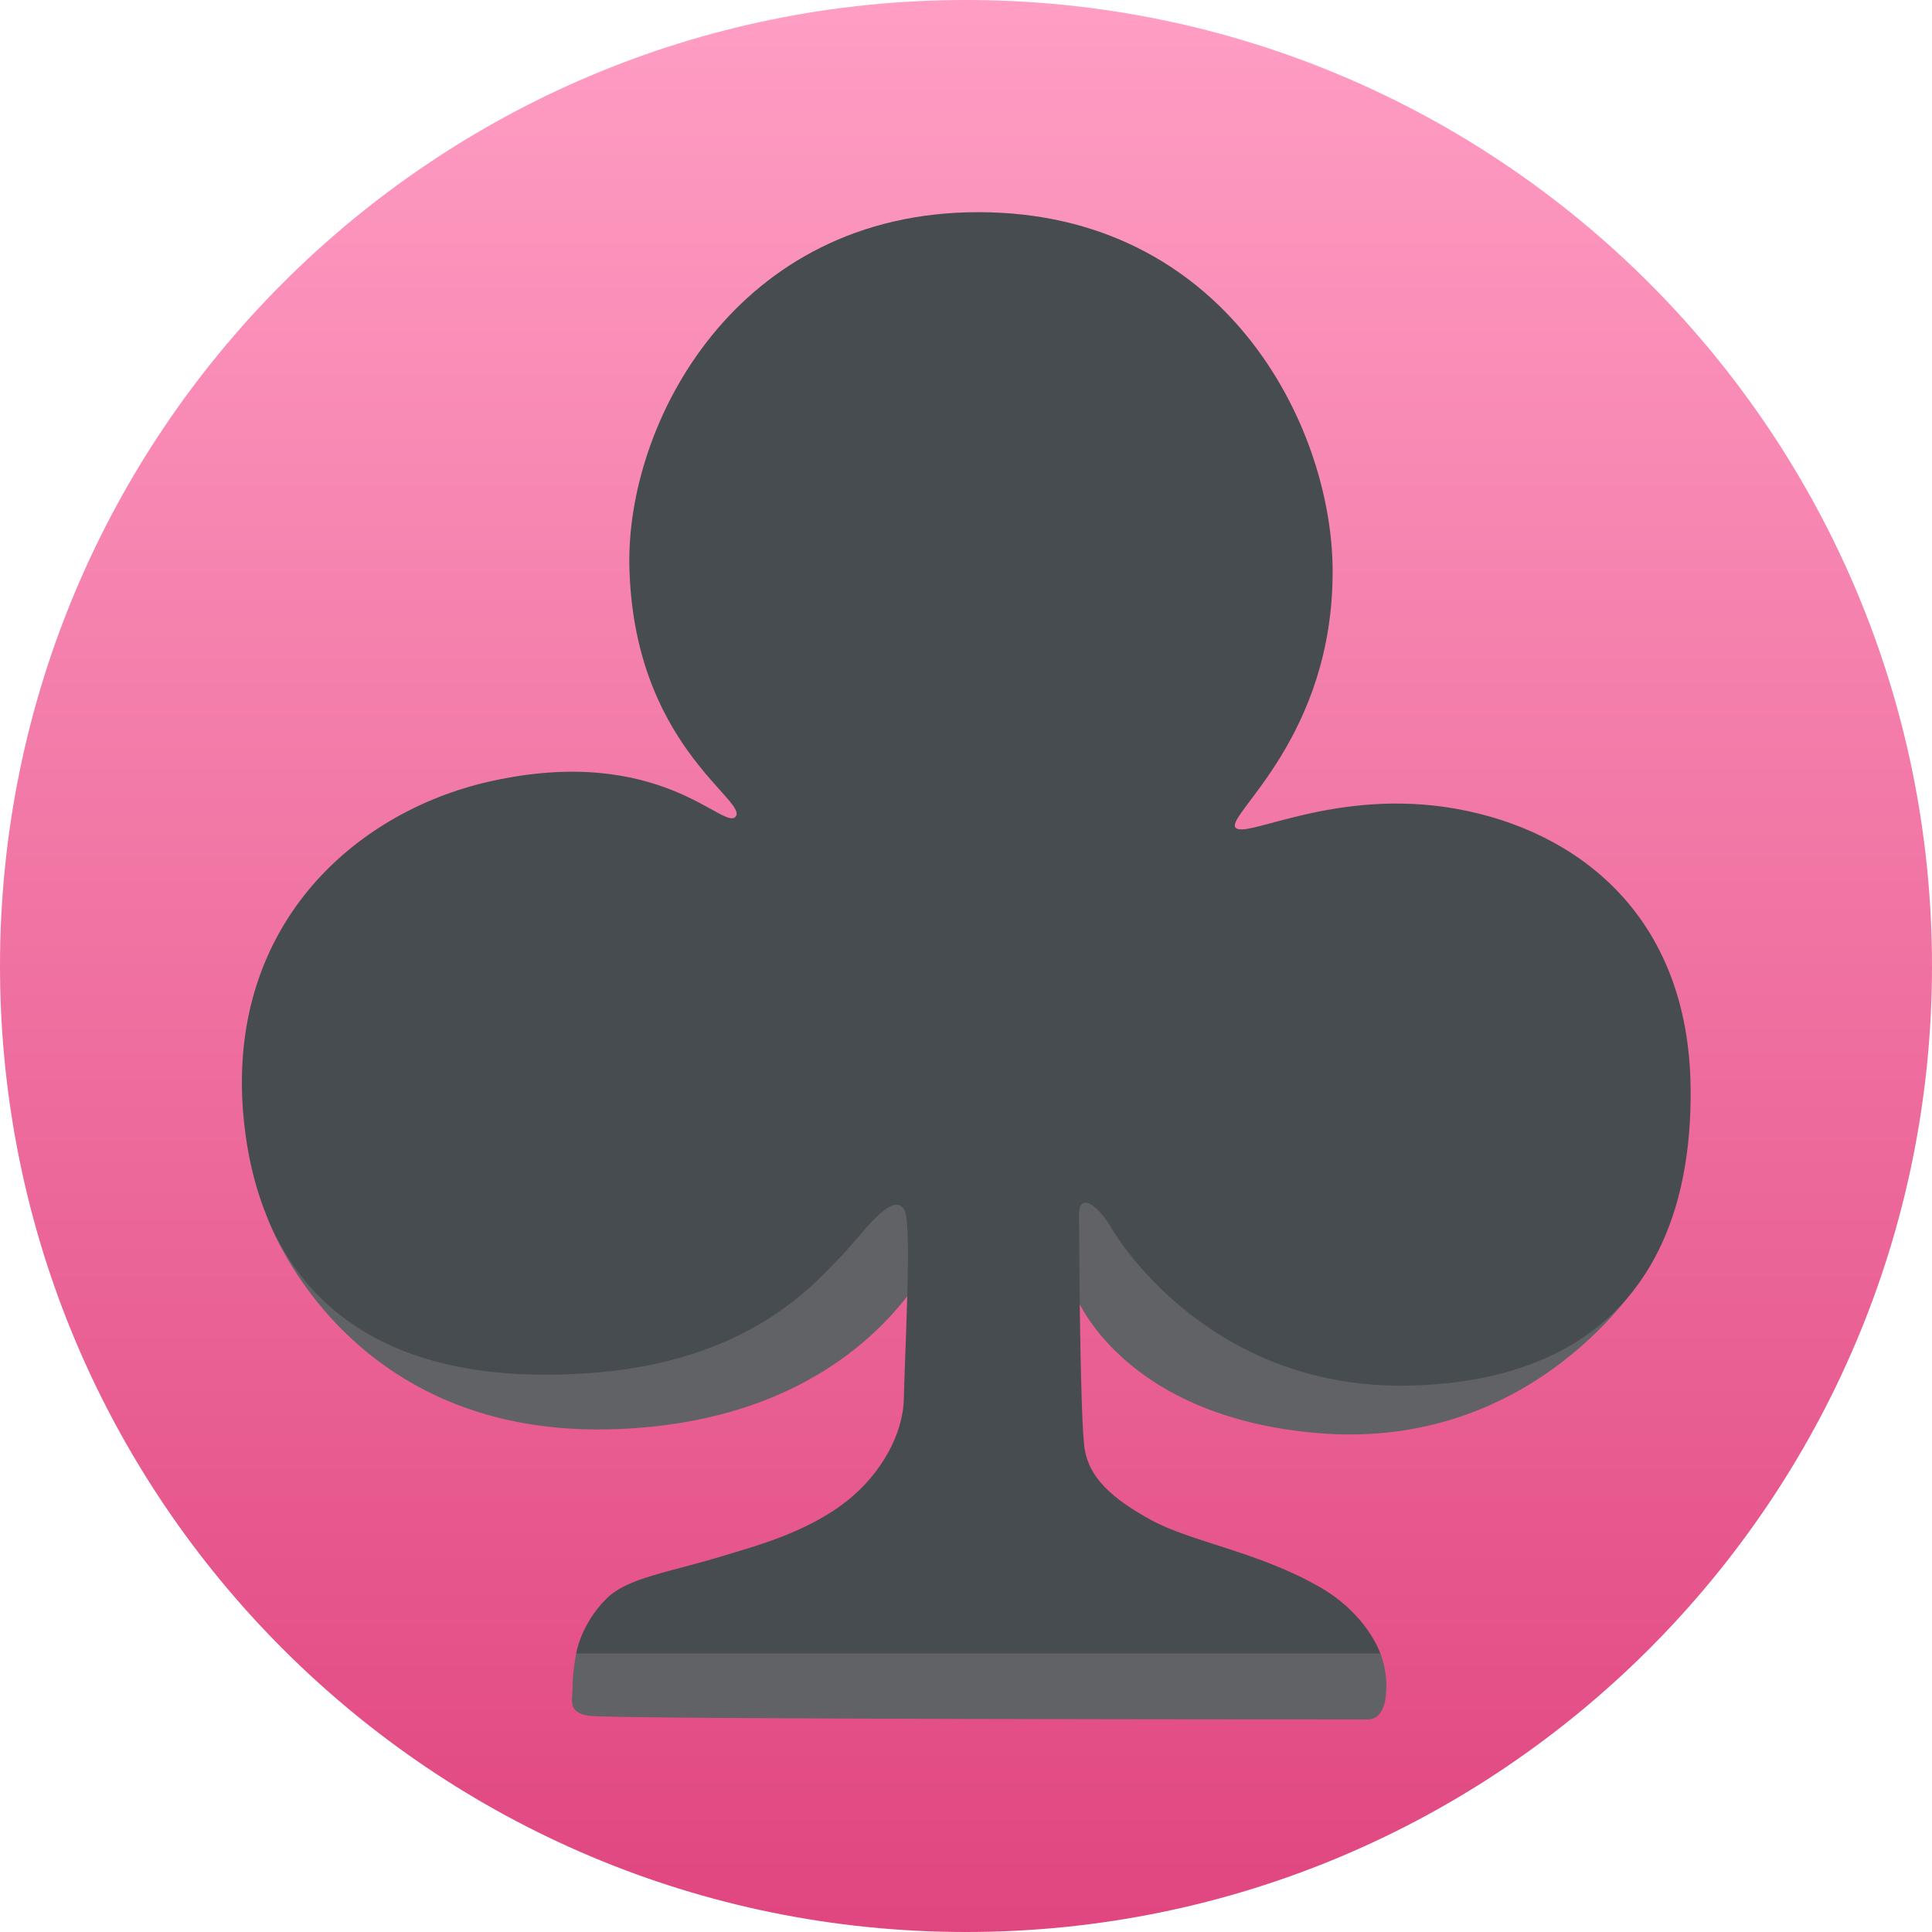
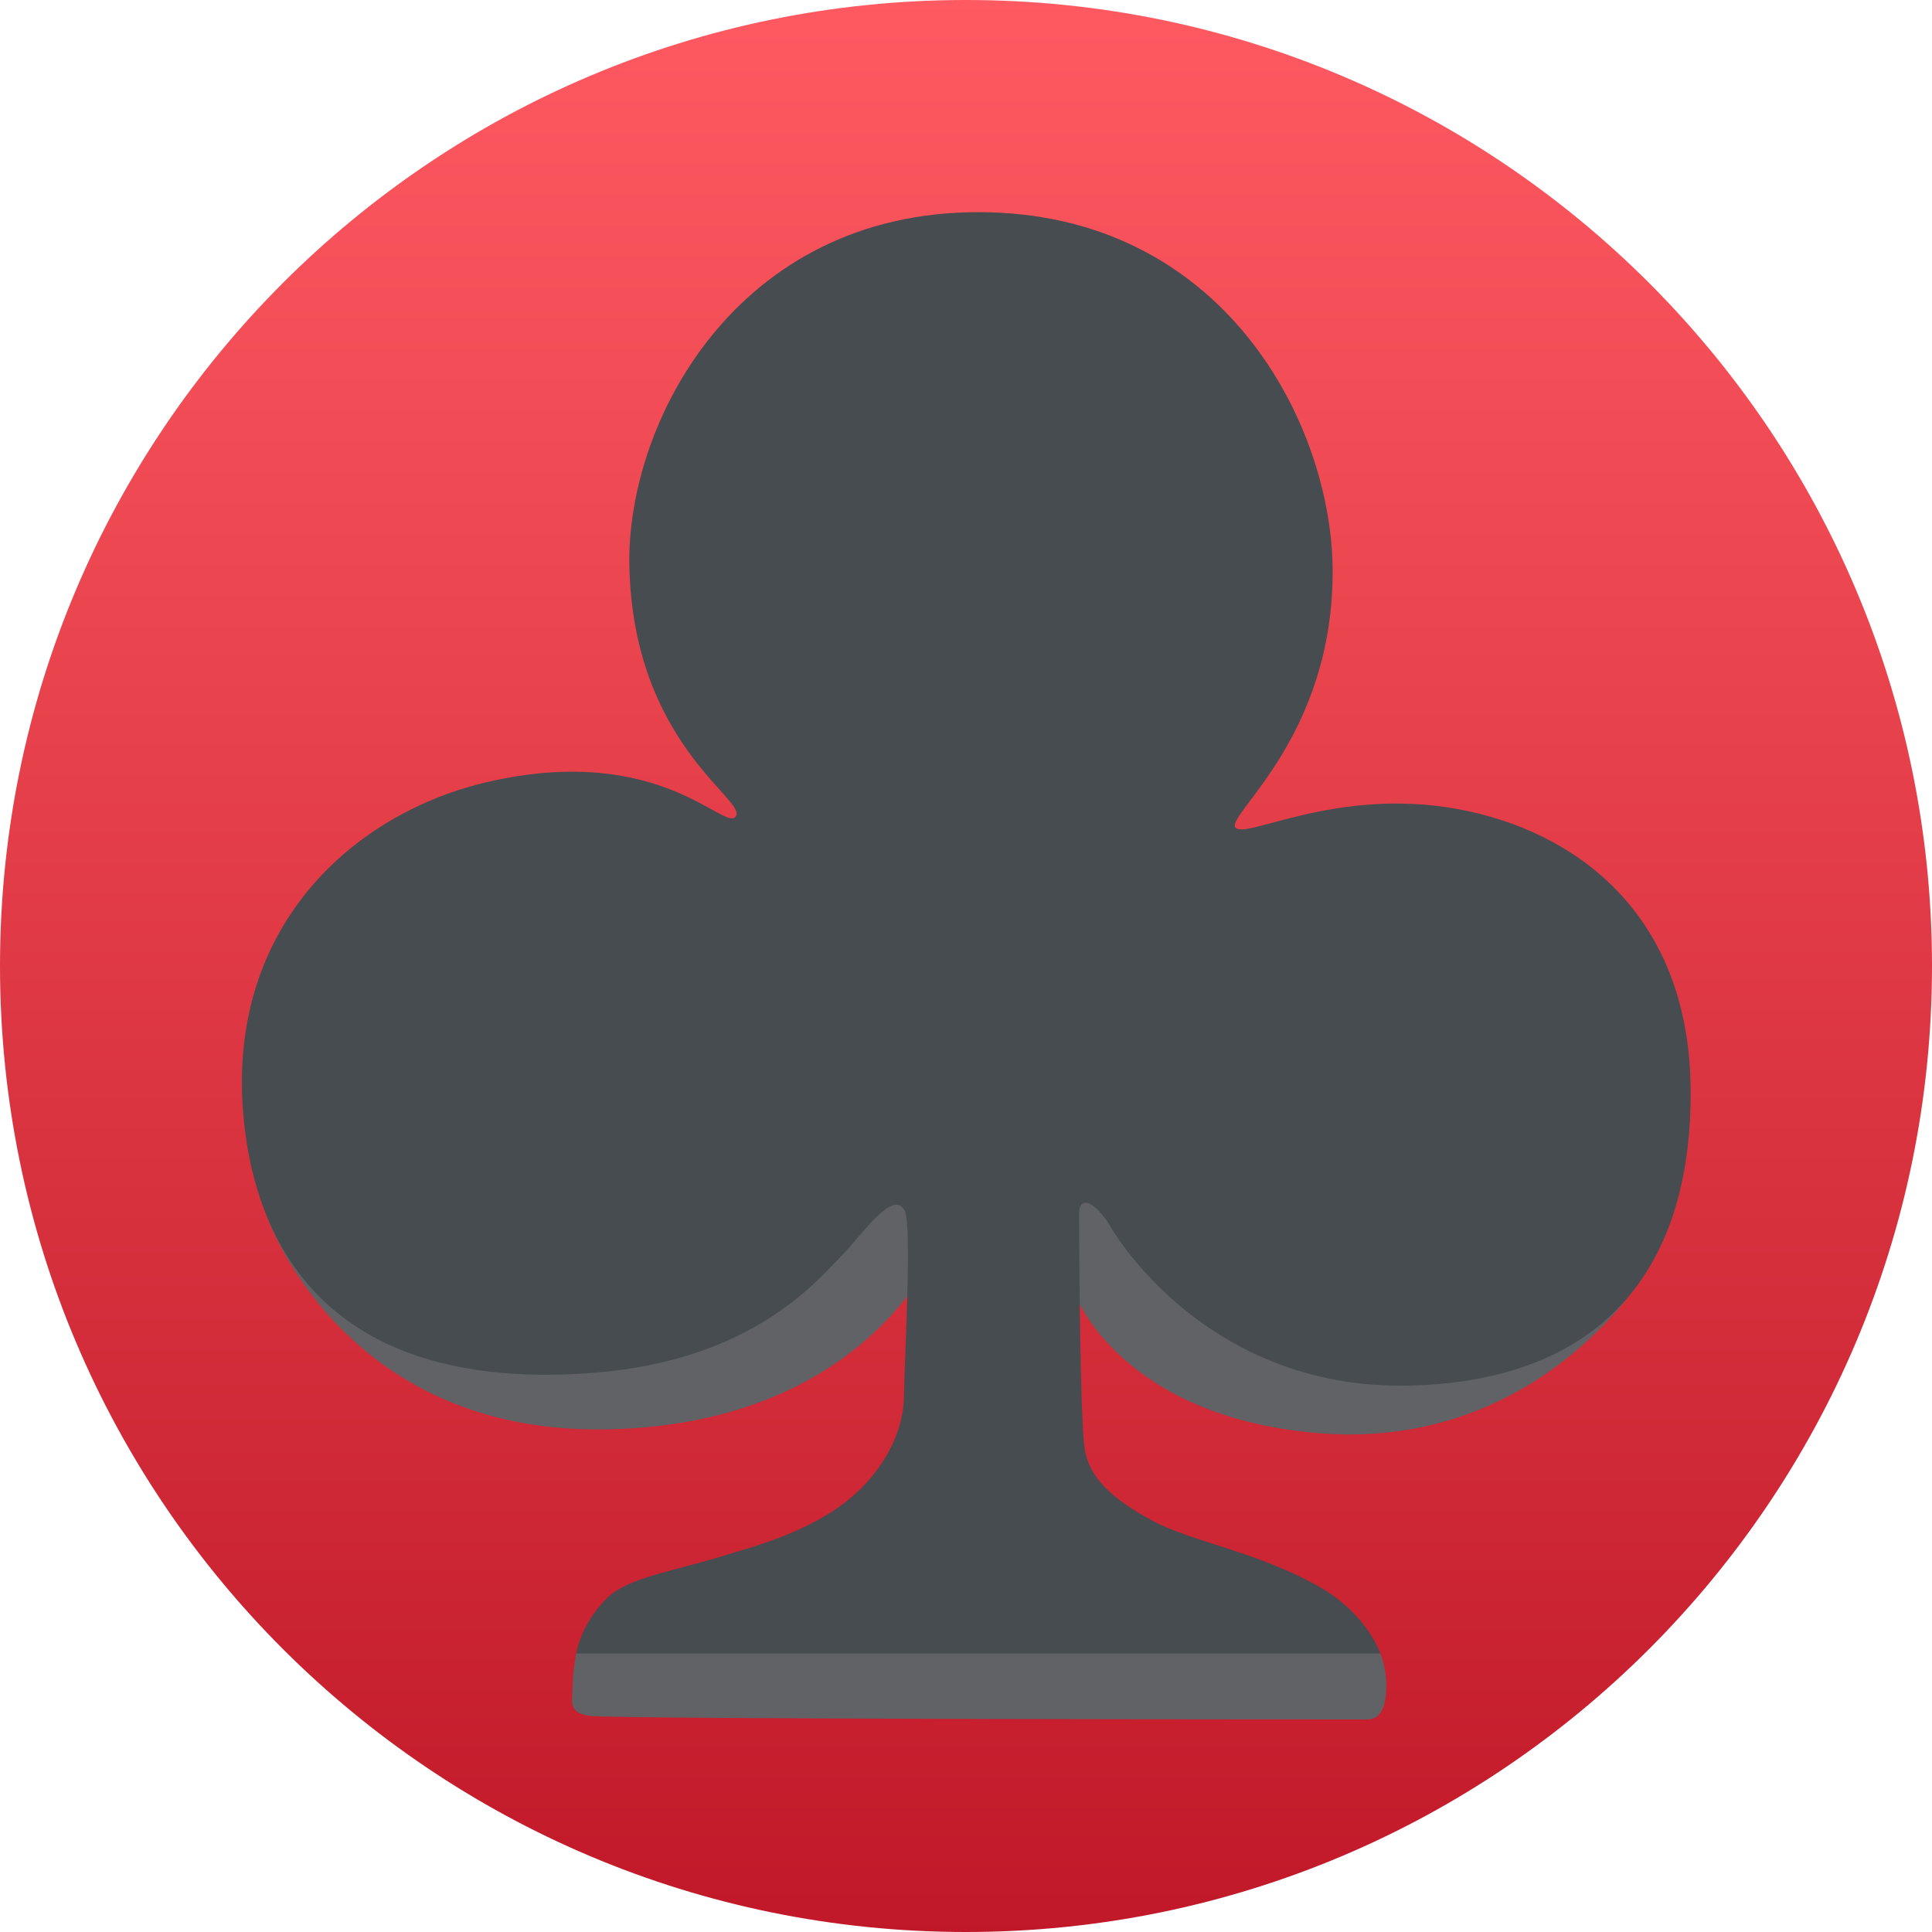
<svg xmlns="http://www.w3.org/2000/svg" viewBox="0 0 128 128" width="128" height="128">
  <defs>
    <linearGradient id="club-bg" x1="0" y1="0" x2="0" y2="1">
-       <stop offset="0" stop-color="#FF9EC4" />
-       <stop offset="1" stop-color="#E0457F" />
+       <stop offset="0" stop-color="#FF5A62" />
+       <stop offset="1" stop-color="#C01828" />
    </linearGradient>
  </defs>
  <circle cx="64" cy="64" r="64" fill="url(#club-bg)" />
  <svg x="11.52" y="11.41" width="105.89" height="105.89" viewBox="0 0 128 128">
    <path style="fill:#606265;" d="M38.25,74.8L7.44,83.6c0,0,5.97,17.52,27.29,17.08S61.43,85.5,61.43,85.5l10.78,4.45  c0,0,3.62,9.7,19.41,11.03c17.5,1.47,25.98-12.48,25.98-12.48S96.92,69.65,93.98,69.65C91.04,69.65,38.25,74.8,38.25,74.8z" />
    <path style="fill:#606265;" d="M32.22,118.62c0,0-0.29,1.47-0.29,2.65c0,1.18-0.44,2.06,1.32,2.35c1.76,0.29,60.87,0.29,62.34,0.29  s1.51-1.99,1.51-2.72c0-1.44-0.48-2.57-0.48-2.57l-32.35-8.09L32.22,118.62z" />
    <path style="fill:#464C4F;" d="M64.42,3.2c-19.41,0-28.2,16.91-27.94,28.38c0.32,14.17,9.41,18.67,8.53,20  c-0.88,1.32-5.96-5.88-19.7-2.79c-10.96,2.46-21.29,11.75-19.7,27.2c1.27,12.32,9.02,21.72,28.23,20.14  c12.5-1.03,17.64-7.35,19.41-9.12s4.37-5.72,5.29-3.82c0.57,1.18-0.01,11.5-0.08,15.03c-0.06,2.92-1.88,5.99-4.33,8.01  c-3.34,2.75-7.85,3.87-10.17,4.59c-4.34,1.33-7.63,1.73-9.33,3.43c-2.06,2.06-2.41,4.38-2.41,4.38h64.4c0,0-1.02-3.12-4.85-5.32  c-4.93-2.83-10.26-3.6-13.49-5.36s-4.95-3.43-5.33-5.64c-0.38-2.21-0.45-16.37-0.46-18.81c-0.01-1.84,1.49-0.84,2.59,1.05  c0.8,1.37,8.31,13.06,24.04,12.62s22.5-9.85,22.35-23.82c-0.15-13.97-9.23-20.63-18.67-22.35c-9.75-1.78-17.06,2.5-17.79,1.47  c-0.74-1.03,7.84-7.25,7.79-20.58C92.76,20.25,84.13,3.2,64.42,3.2z" />
  </svg>
</svg>
